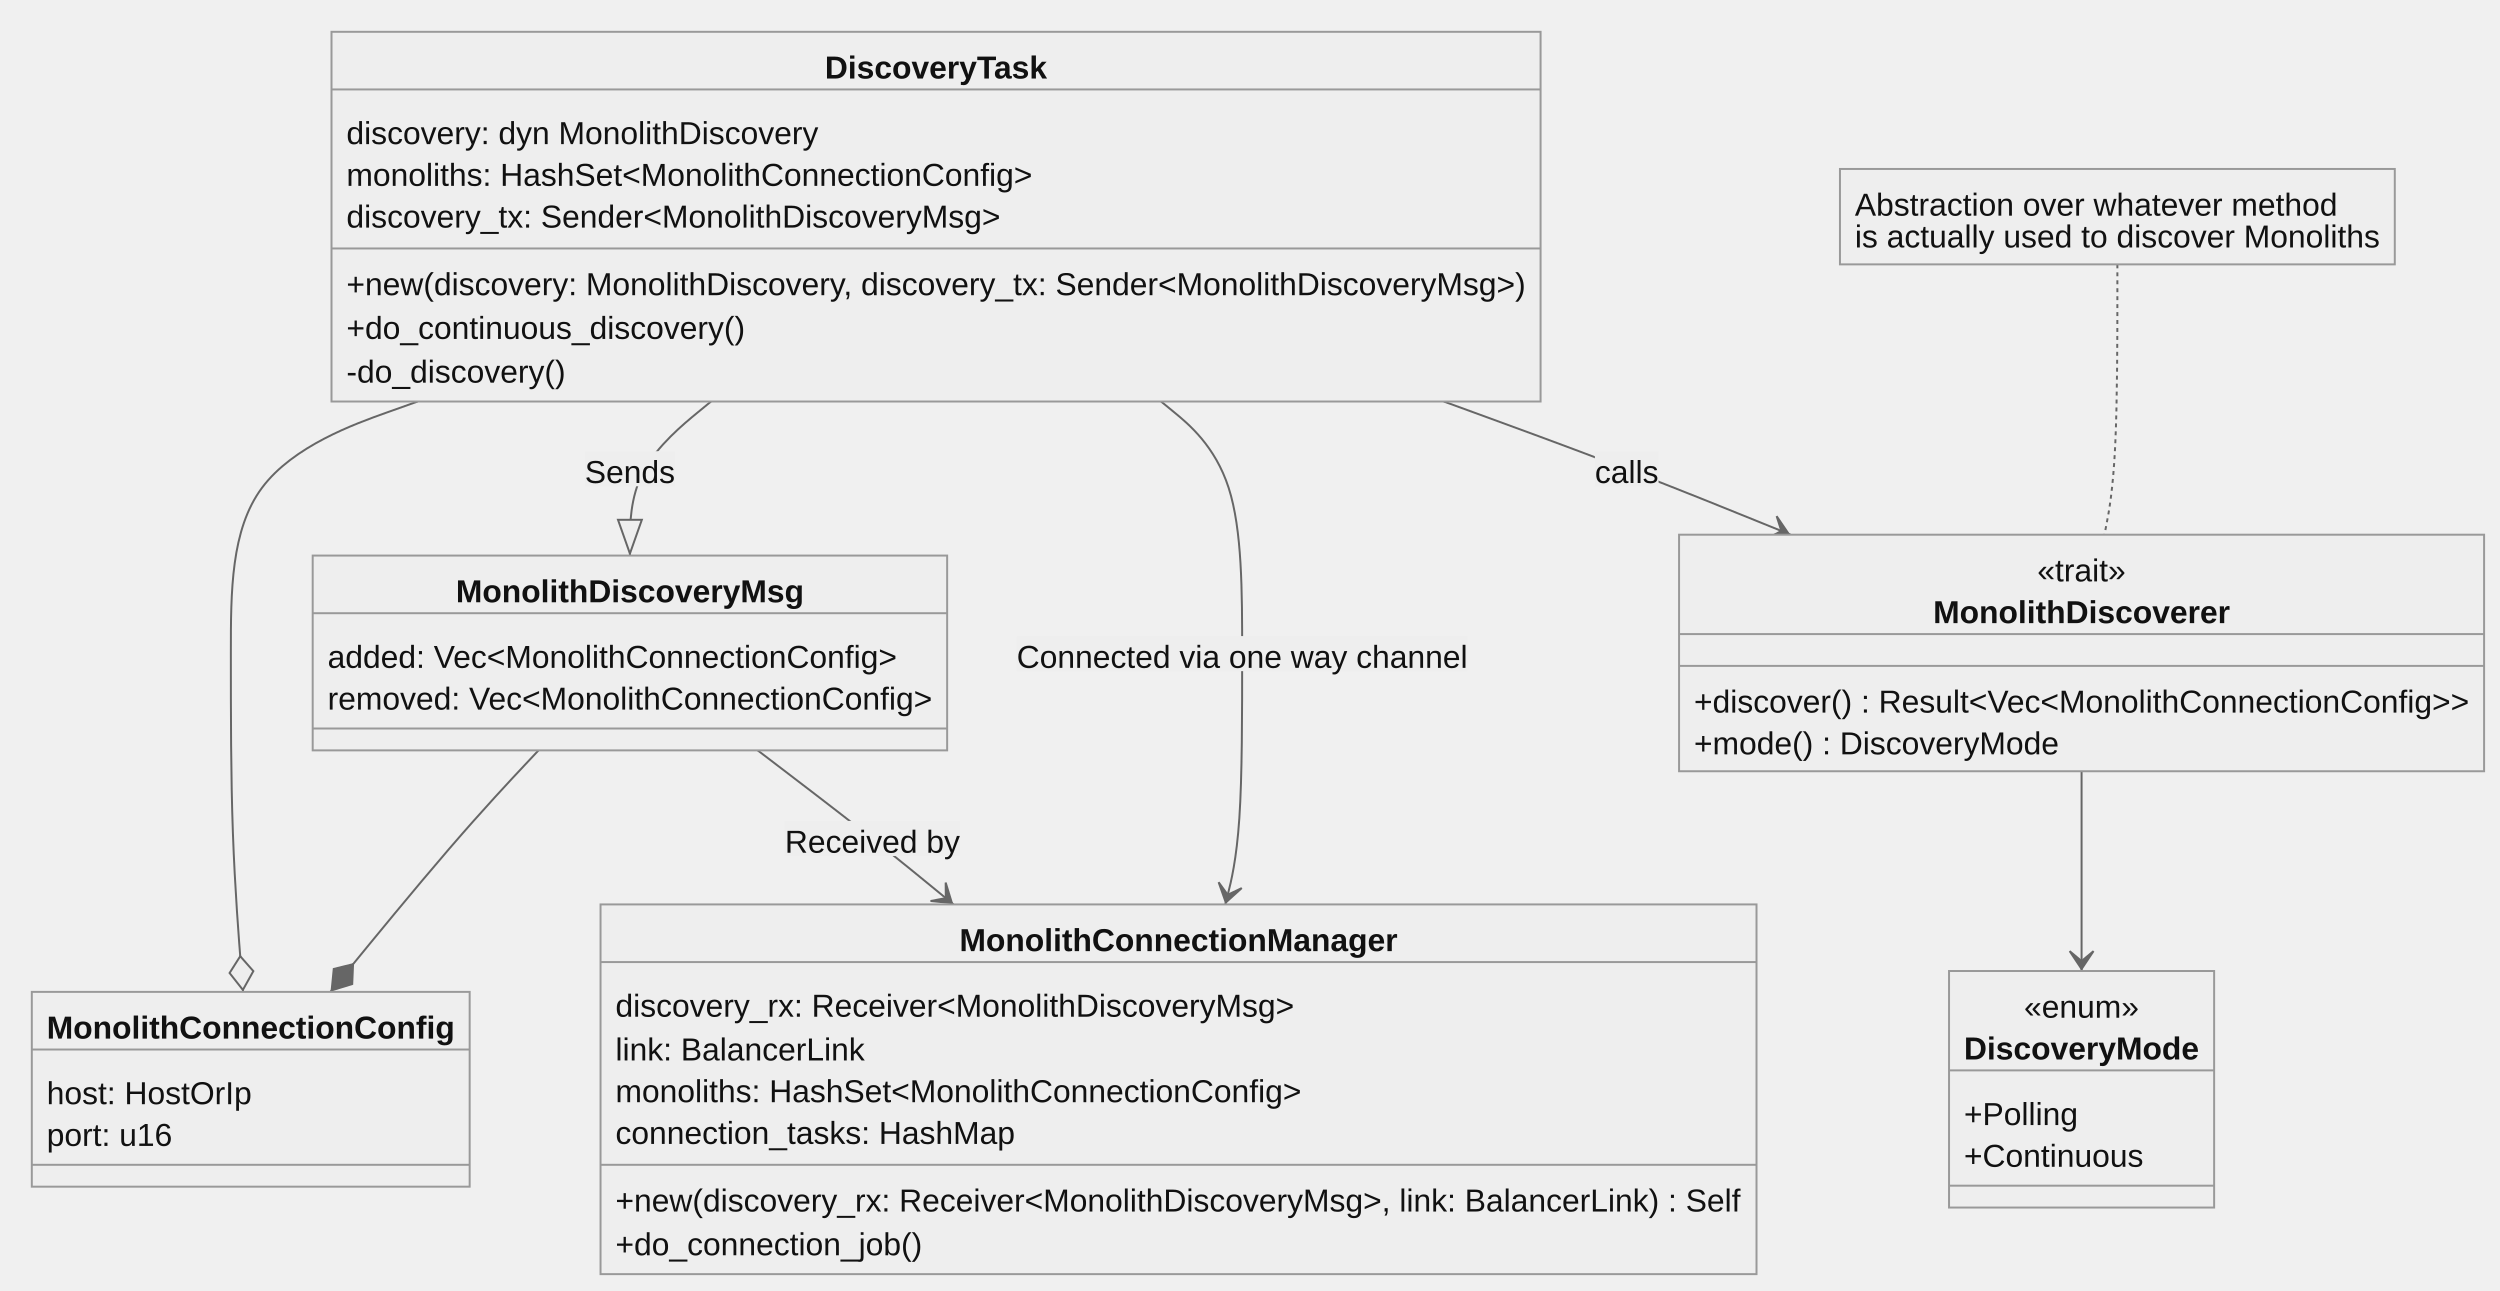
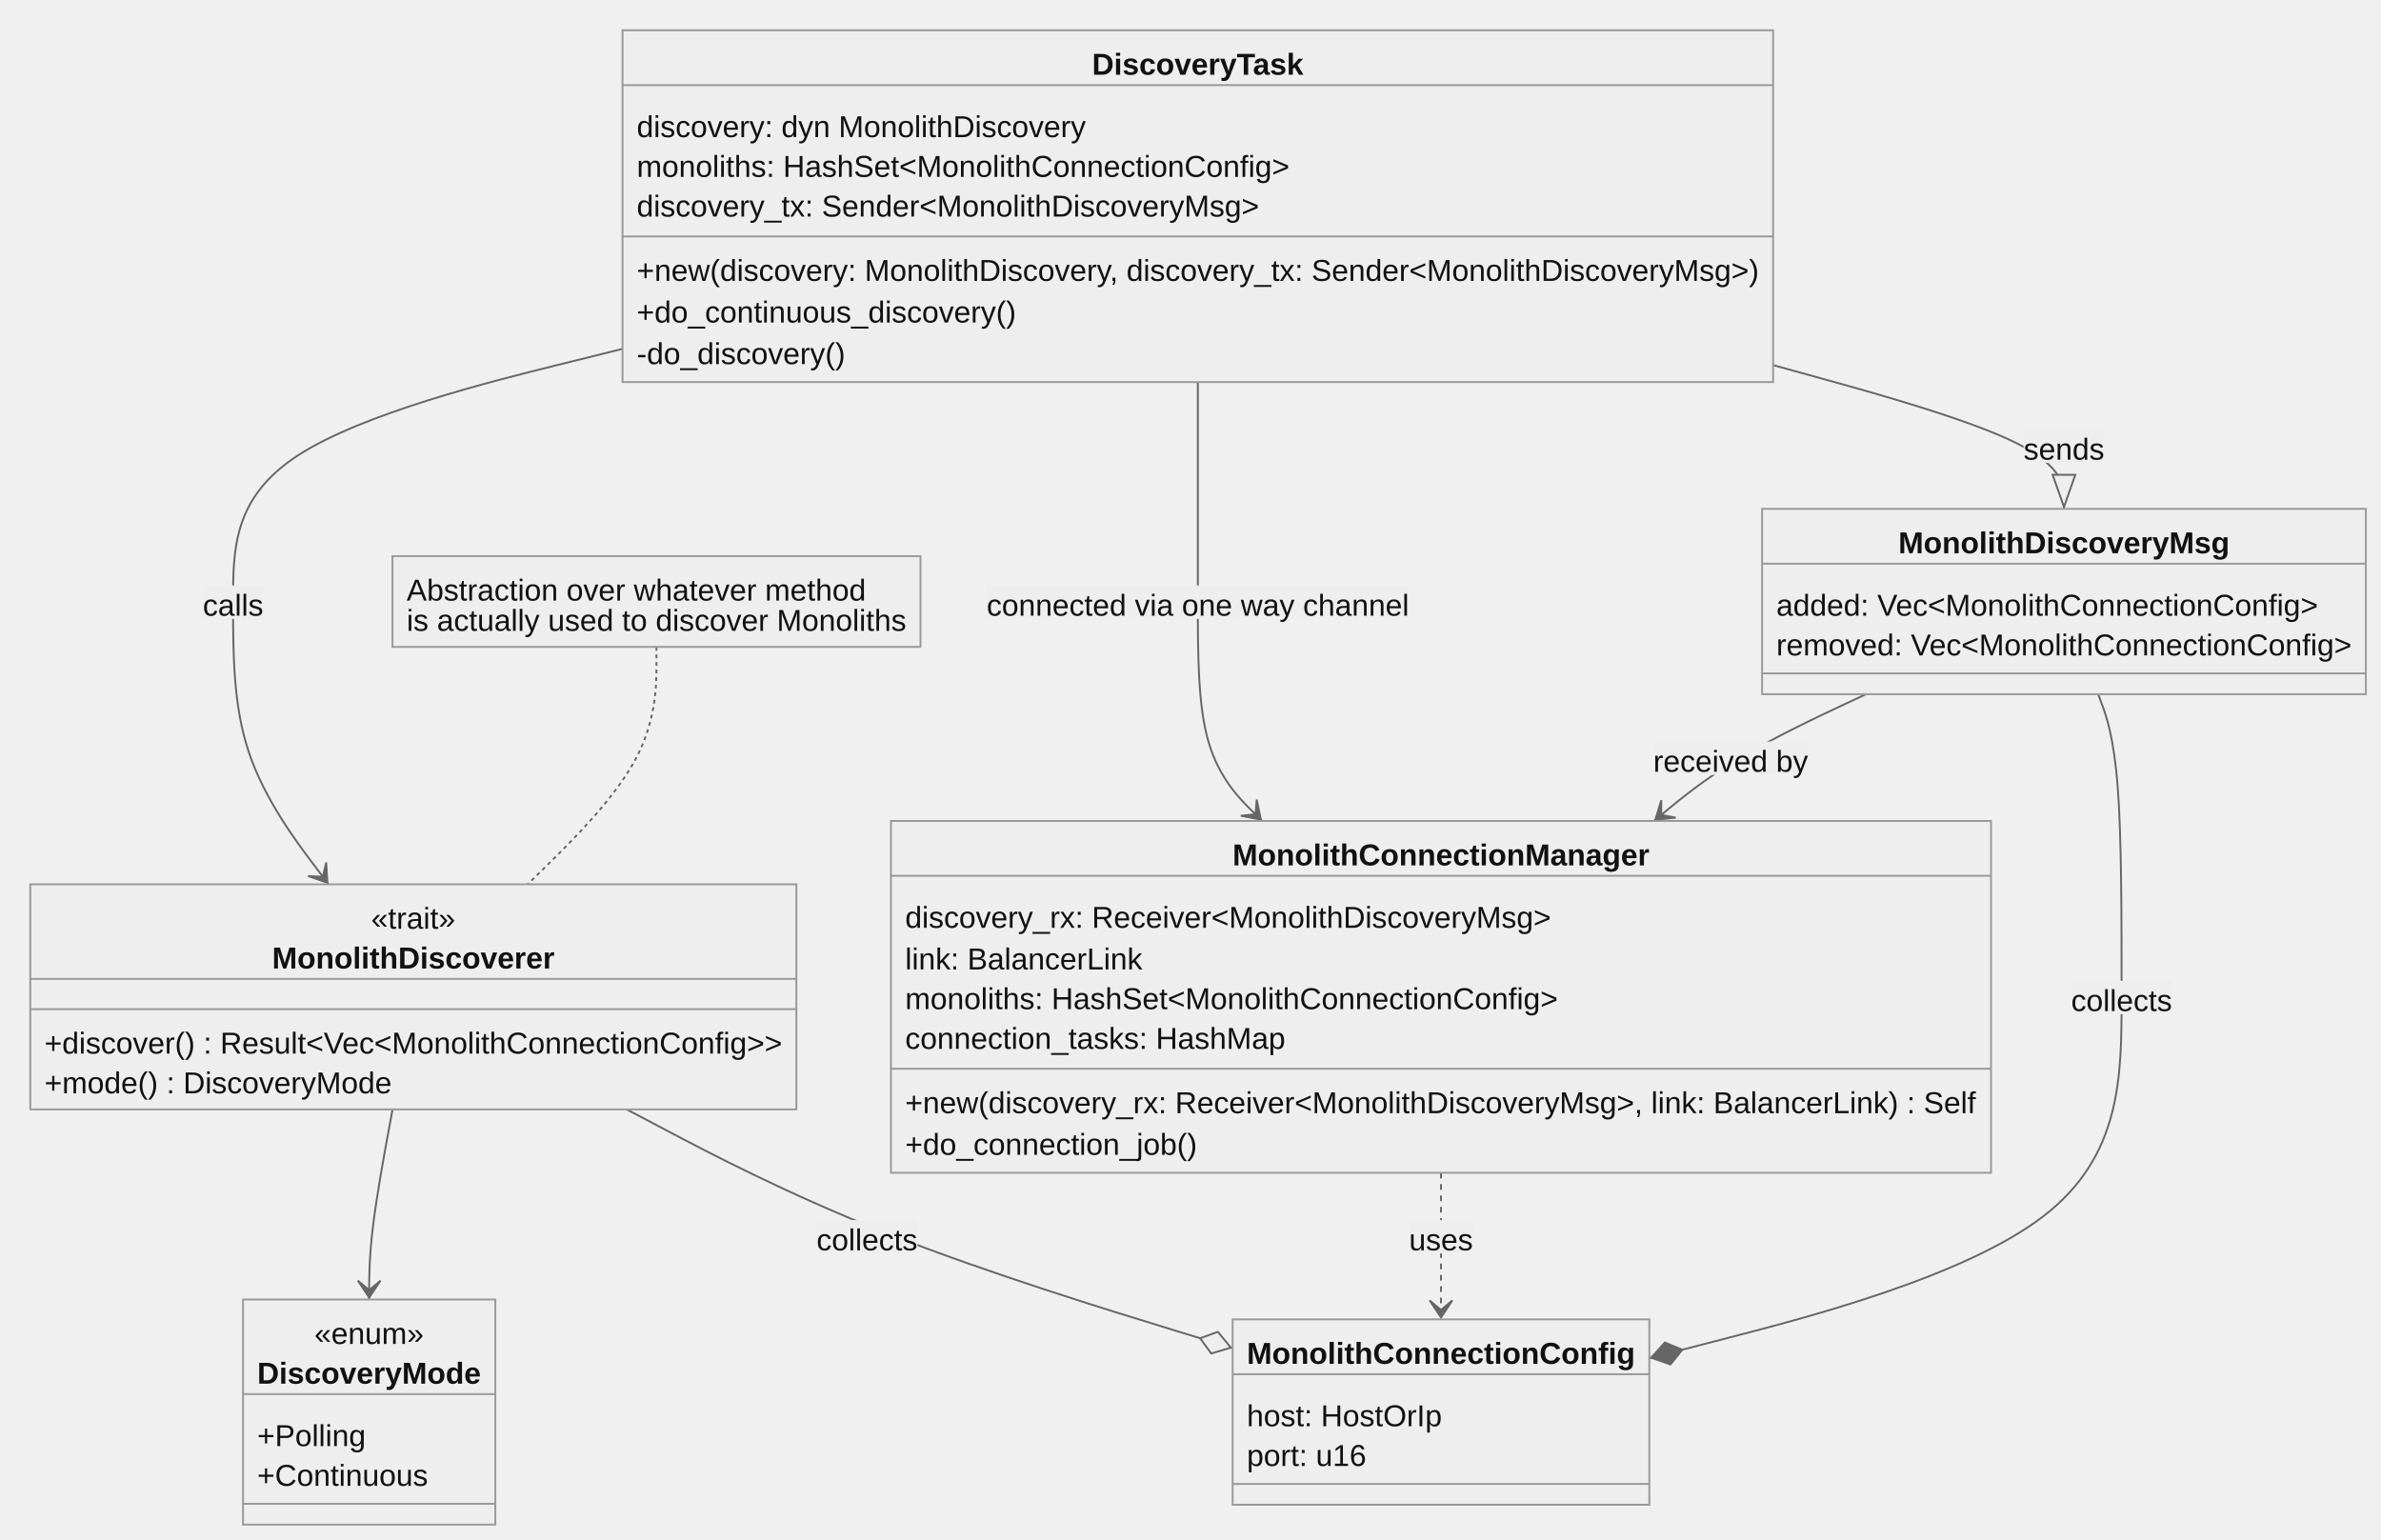
- <svg xmlns="http://www.w3.org/2000/svg" aria-roledescription="classDiagram" role="graphics-document document" viewBox="-8 -8 1257.717 649" style="max-width: 1257.72px; background-color: white;" width="100%" id="my-svg">
+ <svg xmlns="http://www.w3.org/2000/svg" aria-roledescription="classDiagram" role="graphics-document document" viewBox="-8 -8 1258.713 814" style="max-width: 1258.71px; background-color: white;" width="100%" id="my-svg">
  <style>#my-svg{font-family:"trebuchet ms",verdana,arial,sans-serif;font-size:16px;fill:#000000;}#my-svg .error-icon{fill:#552222;}#my-svg .error-text{fill:#552222;stroke:#552222;}#my-svg .edge-thickness-normal{stroke-width:2px;}#my-svg .edge-thickness-thick{stroke-width:3.5px;}#my-svg .edge-pattern-solid{stroke-dasharray:0;}#my-svg .edge-pattern-dashed{stroke-dasharray:3;}#my-svg .edge-pattern-dotted{stroke-dasharray:2;}#my-svg .marker{fill:#666;stroke:#666;}#my-svg .marker.cross{stroke:#666;}#my-svg svg{font-family:"trebuchet ms",verdana,arial,sans-serif;font-size:16px;}#my-svg g.classGroup text{fill:#999;fill:#111111;stroke:none;font-family:"trebuchet ms",verdana,arial,sans-serif;font-size:10px;}#my-svg g.classGroup text .title{font-weight:bolder;}#my-svg .nodeLabel,#my-svg .edgeLabel{color:#111111;}#my-svg .edgeLabel .label rect{fill:#eee;}#my-svg .label text{fill:#111111;}#my-svg .edgeLabel .label span{background:#eee;}#my-svg .classTitle{font-weight:bolder;}#my-svg .node rect,#my-svg .node circle,#my-svg .node ellipse,#my-svg .node polygon,#my-svg .node path{fill:#eee;stroke:#999;stroke-width:1px;}#my-svg .divider{stroke:#999;stroke-width:1;}#my-svg g.clickable{cursor:pointer;}#my-svg g.classGroup rect{fill:#eee;stroke:#999;}#my-svg g.classGroup line{stroke:#999;stroke-width:1;}#my-svg .classLabel .box{stroke:none;stroke-width:0;fill:#eee;opacity:0.5;}#my-svg .classLabel .label{fill:#999;font-size:10px;}#my-svg .relation{stroke:#666;stroke-width:1;fill:none;}#my-svg .dashed-line{stroke-dasharray:3;}#my-svg .dotted-line{stroke-dasharray:1 2;}#my-svg #compositionStart,#my-svg .composition{fill:#666!important;stroke:#666!important;stroke-width:1;}#my-svg #compositionEnd,#my-svg .composition{fill:#666!important;stroke:#666!important;stroke-width:1;}#my-svg #dependencyStart,#my-svg .dependency{fill:#666!important;stroke:#666!important;stroke-width:1;}#my-svg #dependencyStart,#my-svg .dependency{fill:#666!important;stroke:#666!important;stroke-width:1;}#my-svg #extensionStart,#my-svg .extension{fill:#eee!important;stroke:#666!important;stroke-width:1;}#my-svg #extensionEnd,#my-svg .extension{fill:#eee!important;stroke:#666!important;stroke-width:1;}#my-svg #aggregationStart,#my-svg .aggregation{fill:#eee!important;stroke:#666!important;stroke-width:1;}#my-svg #aggregationEnd,#my-svg .aggregation{fill:#eee!important;stroke:#666!important;stroke-width:1;}#my-svg #lollipopStart,#my-svg .lollipop{fill:#eee!important;stroke:#666!important;stroke-width:1;}#my-svg #lollipopEnd,#my-svg .lollipop{fill:#eee!important;stroke:#666!important;stroke-width:1;}#my-svg .edgeTerminals{font-size:11px;}#my-svg .classTitleText{text-anchor:middle;font-size:18px;fill:#000000;}#my-svg :root{--mermaid-font-family:"trebuchet ms",verdana,arial,sans-serif;}</style>
  <g>
    <defs>
      <marker orient="auto" markerHeight="240" markerWidth="190" refY="7" refX="0" class="marker aggregation classDiagram" id="classDiagram-aggregationStart">
        <path d="M 18,7 L9,13 L1,7 L9,1 Z" />
      </marker>
    </defs>
    <defs>
      <marker orient="auto" markerHeight="28" markerWidth="20" refY="7" refX="19" class="marker aggregation classDiagram" id="classDiagram-aggregationEnd">
        <path d="M 18,7 L9,13 L1,7 L9,1 Z" />
      </marker>
    </defs>
    <defs>
      <marker orient="auto" markerHeight="240" markerWidth="190" refY="7" refX="0" class="marker extension classDiagram" id="classDiagram-extensionStart">
        <path d="M 1,7 L18,13 V 1 Z" />
      </marker>
    </defs>
    <defs>
      <marker orient="auto" markerHeight="28" markerWidth="20" refY="7" refX="19" class="marker extension classDiagram" id="classDiagram-extensionEnd">
        <path d="M 1,1 V 13 L18,7 Z" />
      </marker>
    </defs>
    <defs>
      <marker orient="auto" markerHeight="240" markerWidth="190" refY="7" refX="0" class="marker composition classDiagram" id="classDiagram-compositionStart">
        <path d="M 18,7 L9,13 L1,7 L9,1 Z" />
      </marker>
    </defs>
    <defs>
      <marker orient="auto" markerHeight="28" markerWidth="20" refY="7" refX="19" class="marker composition classDiagram" id="classDiagram-compositionEnd">
        <path d="M 18,7 L9,13 L1,7 L9,1 Z" />
      </marker>
    </defs>
    <defs>
      <marker orient="auto" markerHeight="240" markerWidth="190" refY="7" refX="0" class="marker dependency classDiagram" id="classDiagram-dependencyStart">
        <path d="M 5,7 L9,13 L1,7 L9,1 Z" />
      </marker>
    </defs>
    <defs>
      <marker orient="auto" markerHeight="28" markerWidth="20" refY="7" refX="19" class="marker dependency classDiagram" id="classDiagram-dependencyEnd">
        <path d="M 18,7 L9,13 L14,7 L9,1 Z" />
      </marker>
    </defs>
    <defs>
      <marker orient="auto" markerHeight="240" markerWidth="190" refY="7" refX="0" class="marker lollipop classDiagram" id="classDiagram-lollipopStart">
        <circle r="6" cy="7" cx="6" fill="white" stroke="black" />
      </marker>
    </defs>
    <g class="root">
      <g class="clusters" />
      <g class="edgePaths">
-         <path marker-end="url(#classDiagram-extensionEnd)" style="fill:none" class="edge-pattern-solid relation" id="id1" d="M349.688,194L342.891,199.583C336.093,205.167,322.499,216.333,315.702,229.25C308.904,242.167,308.904,256.833,308.904,264.167L308.904,271.5" />
-         <path marker-end="url(#classDiagram-aggregationEnd)" style="fill:none" class="edge-pattern-solid relation" id="id2" d="M202.091,194L186.433,199.583C170.774,205.167,139.457,216.333,123.799,237.417C108.141,258.5,108.141,289.5,108.141,320.5C108.141,351.5,108.141,382.5,109.162,410.917C110.183,439.333,112.225,465.167,113.246,478.083L114.267,491" />
-         <path marker-end="url(#classDiagram-dependencyEnd)" style="fill:none" class="edge-pattern-solid relation" id="id3" d="M373.18,369.5L382.799,376.833C392.419,384.167,411.658,398.833,428.074,411.75C444.491,424.667,458.086,435.833,464.883,441.417L471.68,447" />
-         <path marker-end="url(#classDiagram-dependencyEnd)" style="fill:none" class="edge-pattern-solid relation" id="id4" d="M576.128,194L582.926,199.583C589.723,205.167,603.318,216.333,610.115,237.417C616.912,258.5,616.912,289.5,616.912,320.5C616.912,351.5,616.912,382.5,615.499,403.583C614.086,424.667,611.261,435.833,609.848,441.417L608.435,447" />
-         <path marker-end="url(#classDiagram-compositionEnd)" style="fill:none" class="edge-pattern-solid relation" id="id5" d="M262.909,369.5L256.026,376.833C249.142,384.167,235.375,398.833,217.926,419.083C200.478,439.333,179.348,465.167,168.783,478.083L158.219,491" />
-         <path marker-end="url(#classDiagram-dependencyEnd)" style="fill:none" class="edge-pattern-solid relation" id="id6" d="M718.357,194L733.693,199.583C749.029,205.167,779.701,216.333,808.776,227.5C837.851,238.667,865.328,249.833,879.067,255.417L892.806,261" />
-         <path marker-end="url(#classDiagram-dependencyEnd)" style="fill:none" class="edge-pattern-solid relation" id="id7" d="M1039.217,380L1039.217,385.583C1039.217,391.167,1039.217,402.333,1039.217,419.083C1039.217,435.833,1039.217,458.167,1039.217,469.333L1039.217,480.5" />
-         <path style="fill:none" class="edge-pattern-dotted relation" id="edgeNote8" d="M1057.221,125L1057.221,142.083C1057.221,159.167,1057.221,193.333,1056.14,216C1055.059,238.667,1052.897,249.833,1051.816,255.417L1050.735,261" />
+         <path marker-end="url(#classDiagram-extensionEnd)" style="fill:none" class="edge-pattern-solid relation" id="id1" d="M929.369,185.023L954.994,192.103C980.619,199.182,1031.869,213.341,1057.494,226.004C1083.119,238.667,1083.119,249.833,1083.119,255.417L1083.119,261" />
+         <path marker-end="url(#classDiagram-dependencyEnd)" style="fill:none" class="edge-pattern-solid relation" id="id2" d="M625.236,194L625.236,199.583C625.236,205.167,625.236,216.333,625.236,235.667C625.236,255,625.236,282.5,625.236,310C625.236,337.5,625.236,365,630.91,384.333C636.583,403.667,647.93,414.833,653.603,420.417L659.277,426" />
+         <path marker-end="url(#classDiagram-compositionEnd)" style="fill:none" class="edge-pattern-solid relation" id="id3" d="M1101.209,359L1103.27,364.583C1105.331,370.167,1109.454,381.333,1111.515,408C1113.576,434.667,1113.576,476.833,1113.576,519C1113.576,561.167,1113.576,603.333,1071.966,635.172C1030.357,667.01,947.137,688.521,905.528,699.276L863.918,710.031" />
+         <path marker-end="url(#classDiagram-dependencyEnd)" style="fill:none" class="edge-pattern-solid relation" id="id4" d="M978.45,359L966.524,364.583C954.597,370.167,930.744,381.333,912.059,392.5C893.375,403.667,879.859,414.833,873.101,420.417L866.343,426" />
+         <path marker-end="url(#classDiagram-aggregationEnd)" style="fill:none" class="edge-pattern-solid relation" id="id5" d="M323.315,578.5L344.487,589.667C365.66,600.833,408.005,623.167,461.392,644.207C514.779,665.247,579.208,684.995,611.422,694.868L643.637,704.742" />
+         <path marker-end="url(#classDiagram-dependencyEnd)" style="fill:none" class="edge-pattern-solid relation" id="id6" d="M321.104,176.434L286.789,184.945C252.474,193.456,183.844,210.478,149.53,232.739C115.215,255,115.215,282.5,115.215,310C115.215,337.5,115.215,365,123.626,389.917C132.037,414.833,148.86,437.167,157.271,448.333L165.682,459.5" />
+         <path marker-end="url(#classDiagram-dependencyEnd)" style="fill:none" class="edge-pattern-solid relation" id="id7" d="M199.522,578.5L197.462,589.667C195.401,600.833,191.281,623.167,189.22,639.917C187.16,656.667,187.16,667.833,187.16,673.417L187.16,679" />
+         <path marker-end="url(#classDiagram-dependencyEnd)" style="fill:none" class="edge-pattern-dashed relation" id="id8" d="M753.777,612L753.777,617.583C753.777,623.167,753.777,634.333,753.777,647.25C753.777,660.167,753.777,674.833,753.777,682.167L753.777,689.5" />
+         <path style="fill:none" class="edge-pattern-dotted relation" id="edgeNote9" d="M339.041,334L339.041,343.75C339.041,353.5,339.041,373,327.694,393.917C316.347,414.833,293.654,437.167,282.307,448.333L270.96,459.5" />
      </g>
      <g class="edgeLabels">
-         <g transform="translate(308.9043, 227.5)" class="edgeLabel">
-           <g transform="translate(-22.6875, -8.5)" class="label">
-             <rect height="17.647" width="45.371" ry="0" rx="0" />
-             <text style="">
-               <tspan class="row" x="0" dy="1em" xml:space="preserve">Sends</tspan>
+         <g transform="translate(1083.119, 227.5)" class="edgeLabel">
+           <g transform="translate(-21.35156, -8.5)" class="label">
+             <rect height="17.661" width="42.68" ry="0" rx="0" />
+             <text style="">
+               <tspan class="row" x="0" dy="1em" xml:space="preserve">sends</tspan>
+             </text>
+           </g>
+         </g>
+         <g transform="translate(625.2363, 310)" class="edgeLabel">
+           <g transform="translate(-111.6328, -8.5)" class="label">
+             <rect height="17.661" width="222.992" ry="0" rx="0" />
+             <text style="">
+               <tspan class="row" x="0" dy="1em" xml:space="preserve">connected via one way channel</tspan>
+             </text>
+           </g>
+         </g>
+         <g transform="translate(1113.576, 519)" class="edgeLabel">
+           <g transform="translate(-26.67969, -8.5)" class="label">
+             <rect height="17.661" width="53.322" ry="0" rx="0" />
+             <text style="">
+               <tspan class="row" x="0" dy="1em" xml:space="preserve">collects</tspan>
+             </text>
+           </g>
+         </g>
+         <g transform="translate(906.8906, 392.5)" class="edgeLabel">
+           <g transform="translate(-40.91406, -8.5)" class="label">
+             <rect height="17.661" width="81.756" ry="0" rx="0" />
+             <text style="">
+               <tspan class="row" x="0" dy="1em" xml:space="preserve">received by</tspan>
+             </text>
+           </g>
+         </g>
+         <g transform="translate(450.3496, 645.5)" class="edgeLabel">
+           <g transform="translate(-26.67969, -8.5)" class="label">
+             <rect height="17.661" width="53.322" ry="0" rx="0" />
+             <text style="">
+               <tspan class="row" x="0" dy="1em" xml:space="preserve">collects</tspan>
+             </text>
+           </g>
+         </g>
+         <g transform="translate(115.2148, 310)" class="edgeLabel">
+           <g transform="translate(-16.00781, -8.5)" class="label">
+             <rect height="17.661" width="32.005" ry="0" rx="0" />
+             <text style="">
+               <tspan class="row" x="0" dy="1em" xml:space="preserve">calls</tspan>
            </text>
          </g>
        </g>
        <g class="edgeLabel">
          <g transform="translate(0, 0)" class="label">
            <rect height="0" width="0" ry="0" rx="0" />
            <text style="">
              <tspan class="row" x="0" dy="1em" xml:space="preserve" />
            </text>
          </g>
        </g>
-         <g transform="translate(430.8965, 413.5)" class="edgeLabel">
-           <g transform="translate(-44.02344, -8.5)" class="label">
-             <rect height="17.647" width="88.031" ry="0" rx="0" />
-             <text style="">
-               <tspan class="row" x="0" dy="1em" xml:space="preserve">Received by</tspan>
-             </text>
-           </g>
-         </g>
-         <g transform="translate(616.9121, 320.5)" class="edgeLabel">
-           <g transform="translate(-113.4141, -8.5)" class="label">
-             <rect height="17.647" width="226.728" ry="0" rx="0" />
-             <text style="">
-               <tspan class="row" x="0" dy="1em" xml:space="preserve">Connected via one way channel</tspan>
+         <g transform="translate(753.7773, 645.5)" class="edgeLabel">
+           <g transform="translate(-16.89844, -8.5)" class="label">
+             <rect height="17.661" width="33.792" ry="0" rx="0" />
+             <text style="">
+               <tspan class="row" x="0" dy="1em" xml:space="preserve">uses</tspan>
            </text>
          </g>
        </g>
        <g class="edgeLabel">
          <g transform="translate(0, 0)" class="label">
            <rect height="0" width="0" ry="0" rx="0" />
            <text style="">
              <tspan class="row" x="0" dy="1em" xml:space="preserve" />
            </text>
          </g>
        </g>
-         <g transform="translate(810.373, 227.5)" class="edgeLabel">
-           <g transform="translate(-16.00781, -8.5)" class="label">
-             <rect height="17.647" width="32.018" ry="0" rx="0" />
-             <text style="">
-               <tspan class="row" x="0" dy="1em" xml:space="preserve">calls</tspan>
-             </text>
-           </g>
-         </g>
-         <g class="edgeLabel">
-           <g transform="translate(0, 0)" class="label">
-             <rect height="0" width="0" ry="0" rx="0" />
-             <text style="">
-               <tspan class="row" x="0" dy="1em" xml:space="preserve" />
-             </text>
-           </g>
-         </g>
-         <g class="edgeLabel">
-           <g transform="translate(0, 0)" class="label">
-             <rect height="0" width="0" ry="0" rx="0" />
-             <text style="">
-               <tspan class="row" x="0" dy="1em" xml:space="preserve" />
-             </text>
-           </g>
-         </g>
      </g>
      <g class="nodes">
-         <g transform="translate(1039.217, 320.5)" id="classId-MonolithDiscoverer-0" class="node default">
+         <g transform="translate(210.5, 519)" id="classId-MonolithDiscoverer-0" class="node default">
          <rect height="119" width="405" y="-59.5" x="-202.5" class="outer title-state" />
          <line y2="-9.5" y1="-9.5" x2="202.5" x1="-202.5" class="divider" />
          <line y2="6.5" y1="6.5" x2="202.5" x1="-202.5" class="divider" />
          <g class="label">
            <text transform="translate( -22.28516, -52)" style="">
              <tspan class="title-row" x="0" dy="1em" xml:space="preserve">«trait»</tspan>
            </text>
            <text transform="translate( -74.67969, -31)" class="classTitle" style="">
              <tspan class="title-row" x="0" dy="1em" xml:space="preserve">MonolithDiscoverer</tspan>
            </text>
            <text transform="translate( -195, 14)" style="">
              <tspan class="title-row" x="0" dy="1em" xml:space="preserve">+discover() : Result&lt;Vec&lt;MonolithConnectionConfig&gt;&gt;</tspan>
            </text>
            <text transform="translate( -195, 35)" style="">
              <tspan class="title-row" x="0" dy="1em" xml:space="preserve">+mode() : DiscoveryMode</tspan>
            </text>
          </g>
        </g>
-         <g transform="translate(1039.217, 540)" id="classId-DiscoveryMode-1" class="node default">
+         <g transform="translate(187.1602, 738.5)" id="classId-DiscoveryMode-1" class="node default">
          <rect height="119" width="133.367" y="-59.5" x="-66.684" class="outer title-state" />
          <line y2="-9.5" y1="-9.5" x2="66.684" x1="-66.684" class="divider" />
          <line y2="48.5" y1="48.5" x2="66.684" x1="-66.684" class="divider" />
          <g class="label">
            <text transform="translate( -28.96094, -52)" style="">
              <tspan class="title-row" x="0" dy="1em" xml:space="preserve">«enum»</tspan>
            </text>
            <text transform="translate( -59.18359, -31)" class="classTitle" style="">
              <tspan class="title-row" x="0" dy="1em" xml:space="preserve">DiscoveryMode</tspan>
            </text>
            <text transform="translate( -59.18359, 2)" style="">
              <tspan class="title-row" x="0" dy="1em" xml:space="preserve">+Polling</tspan>
            </text>
            <text transform="translate( -59.18359, 23)" style="">
              <tspan class="title-row" x="0" dy="1em" xml:space="preserve">+Continuous</tspan>
            </text>
          </g>
        </g>
-         <g transform="translate(462.9082, 101)" id="classId-DiscoveryTask-2" class="node default">
+         <g transform="translate(625.2363, 101)" id="classId-DiscoveryTask-2" class="node default">
          <rect height="186" width="608.266" y="-93" x="-304.133" class="outer title-state" />
          <line y2="-64" y1="-64" x2="304.133" x1="-304.133" class="divider" />
          <line y2="16" y1="16" x2="304.133" x1="-304.133" class="divider" />
          <g class="label">
            <text style="">
              <tspan class="title-row" x="0" dy="1em" xml:space="preserve" />
            </text>
            <text transform="translate( -55.9375, -85.5)" class="classTitle" style="">
              <tspan class="title-row" x="0" dy="1em" xml:space="preserve">DiscoveryTask</tspan>
            </text>
            <text transform="translate( -296.6328, -52.5)" style="">
              <tspan class="title-row" x="0" dy="1em" xml:space="preserve">discovery: dyn MonolithDiscovery</tspan>
            </text>
            <text transform="translate( -296.6328, -31.5)" style="">
              <tspan class="title-row" x="0" dy="1em" xml:space="preserve">monoliths: HashSet&lt;MonolithConnectionConfig&gt;</tspan>
            </text>
            <text transform="translate( -296.6328, -10.5)" style="">
              <tspan class="title-row" x="0" dy="1em" xml:space="preserve">discovery_tx: Sender&lt;MonolithDiscoveryMsg&gt;</tspan>
            </text>
            <text transform="translate( -296.6328, 23.5)" style="">
              <tspan class="title-row" x="0" dy="1em" xml:space="preserve">+new(discovery: MonolithDiscovery, discovery_tx: Sender&lt;MonolithDiscoveryMsg&gt;)</tspan>
            </text>
            <text transform="translate( -296.6328, 45.5)" style="">
              <tspan class="title-row" x="0" dy="1em" xml:space="preserve">+do_continuous_discovery()</tspan>
            </text>
            <text transform="translate( -296.6328, 67.5)" style="">
              <tspan class="title-row" x="0" dy="1em" xml:space="preserve">-do_discovery()</tspan>
            </text>
          </g>
        </g>
-         <g transform="translate(308.9043, 320.5)" id="classId-MonolithDiscoveryMsg-3" class="node default">
+         <g transform="translate(1083.119, 310)" id="classId-MonolithDiscoveryMsg-3" class="node default">
          <rect height="98" width="319.188" y="-49" x="-159.594" class="outer title-state" />
          <line y2="-20" y1="-20" x2="159.594" x1="-159.594" class="divider" />
          <line y2="38" y1="38" x2="159.594" x1="-159.594" class="divider" />
          <g class="label">
            <text style="">
              <tspan class="title-row" x="0" dy="1em" xml:space="preserve" />
            </text>
            <text transform="translate( -87.57031, -41.5)" class="classTitle" style="">
              <tspan class="title-row" x="0" dy="1em" xml:space="preserve">MonolithDiscoveryMsg</tspan>
            </text>
            <text transform="translate( -152.0938, -8.5)" style="">
              <tspan class="title-row" x="0" dy="1em" xml:space="preserve">added: Vec&lt;MonolithConnectionConfig&gt;</tspan>
            </text>
            <text transform="translate( -152.0938, 12.5)" style="">
              <tspan class="title-row" x="0" dy="1em" xml:space="preserve">removed: Vec&lt;MonolithConnectionConfig&gt;</tspan>
            </text>
          </g>
        </g>
-         <g transform="translate(584.9004, 540)" id="classId-MonolithConnectionManager-4" class="node default">
+         <g transform="translate(753.7773, 519)" id="classId-MonolithConnectionManager-4" class="node default">
          <rect height="186" width="581.555" y="-93" x="-290.777" class="outer title-state" />
          <line y2="-64" y1="-64" x2="290.777" x1="-290.777" class="divider" />
          <line y2="38" y1="38" x2="290.777" x1="-290.777" class="divider" />
          <g class="label">
            <text style="">
              <tspan class="title-row" x="0" dy="1em" xml:space="preserve" />
            </text>
            <text transform="translate( -110.2188, -85.5)" class="classTitle" style="">
              <tspan class="title-row" x="0" dy="1em" xml:space="preserve">MonolithConnectionManager</tspan>
            </text>
            <text transform="translate( -283.2773, -52.5)" style="">
              <tspan class="title-row" x="0" dy="1em" xml:space="preserve">discovery_rx: Receiver&lt;MonolithDiscoveryMsg&gt;</tspan>
            </text>
            <text transform="translate( -283.2773, -30.5)" style="">
              <tspan class="title-row" x="0" dy="1em" xml:space="preserve">link: BalancerLink</tspan>
            </text>
            <text transform="translate( -283.2773, -9.5)" style="">
              <tspan class="title-row" x="0" dy="1em" xml:space="preserve">monoliths: HashSet&lt;MonolithConnectionConfig&gt;</tspan>
            </text>
            <text transform="translate( -283.2773, 11.5)" style="">
              <tspan class="title-row" x="0" dy="1em" xml:space="preserve">connection_tasks: HashMap</tspan>
            </text>
            <text transform="translate( -283.2773, 45.5)" style="">
              <tspan class="title-row" x="0" dy="1em" xml:space="preserve">+new(discovery_rx: Receiver&lt;MonolithDiscoveryMsg&gt;, link: BalancerLink) : Self</tspan>
            </text>
            <text transform="translate( -283.2773, 67.5)" style="">
              <tspan class="title-row" x="0" dy="1em" xml:space="preserve">+do_connection_job()</tspan>
            </text>
          </g>
        </g>
-         <g transform="translate(118.1406, 540)" id="classId-MonolithConnectionConfig-5" class="node default">
+         <g transform="translate(753.7773, 738.5)" id="classId-MonolithConnectionConfig-5" class="node default">
          <rect height="98" width="220.281" y="-49" x="-110.141" class="outer title-state" />
          <line y2="-20" y1="-20" x2="110.141" x1="-110.141" class="divider" />
          <line y2="38" y1="38" x2="110.141" x1="-110.141" class="divider" />
          <g class="label">
            <text style="">
              <tspan class="title-row" x="0" dy="1em" xml:space="preserve" />
            </text>
            <text transform="translate( -102.6406, -41.5)" class="classTitle" style="">
              <tspan class="title-row" x="0" dy="1em" xml:space="preserve">MonolithConnectionConfig</tspan>
            </text>
            <text transform="translate( -102.6406, -8.5)" style="">
              <tspan class="title-row" x="0" dy="1em" xml:space="preserve">host: HostOrIp</tspan>
            </text>
            <text transform="translate( -102.6406, 12.5)" style="">
              <tspan class="title-row" x="0" dy="1em" xml:space="preserve">port: u16</tspan>
            </text>
          </g>
        </g>
-         <g transform="translate(1057.221, 101)" id="note0" class="node undefined">
+         <g transform="translate(339.041, 310)" id="note0" class="node undefined">
          <rect height="48" width="279.125" y="-24" x="-139.562" ry="0" rx="0" />
          <g transform="translate(-132.0625, -16.5)" style="" class="label">
            <rect />
            <text style="">
              <tspan class="row" x="0" dy="1em" xml:space="preserve">Abstraction over whatever method</tspan>
              <tspan class="row" x="0" dy="1em" xml:space="preserve">is actually used to discover Monoliths</tspan>
            </text>
          </g>
        </g>
      </g>
    </g>
  </g>
</svg>
